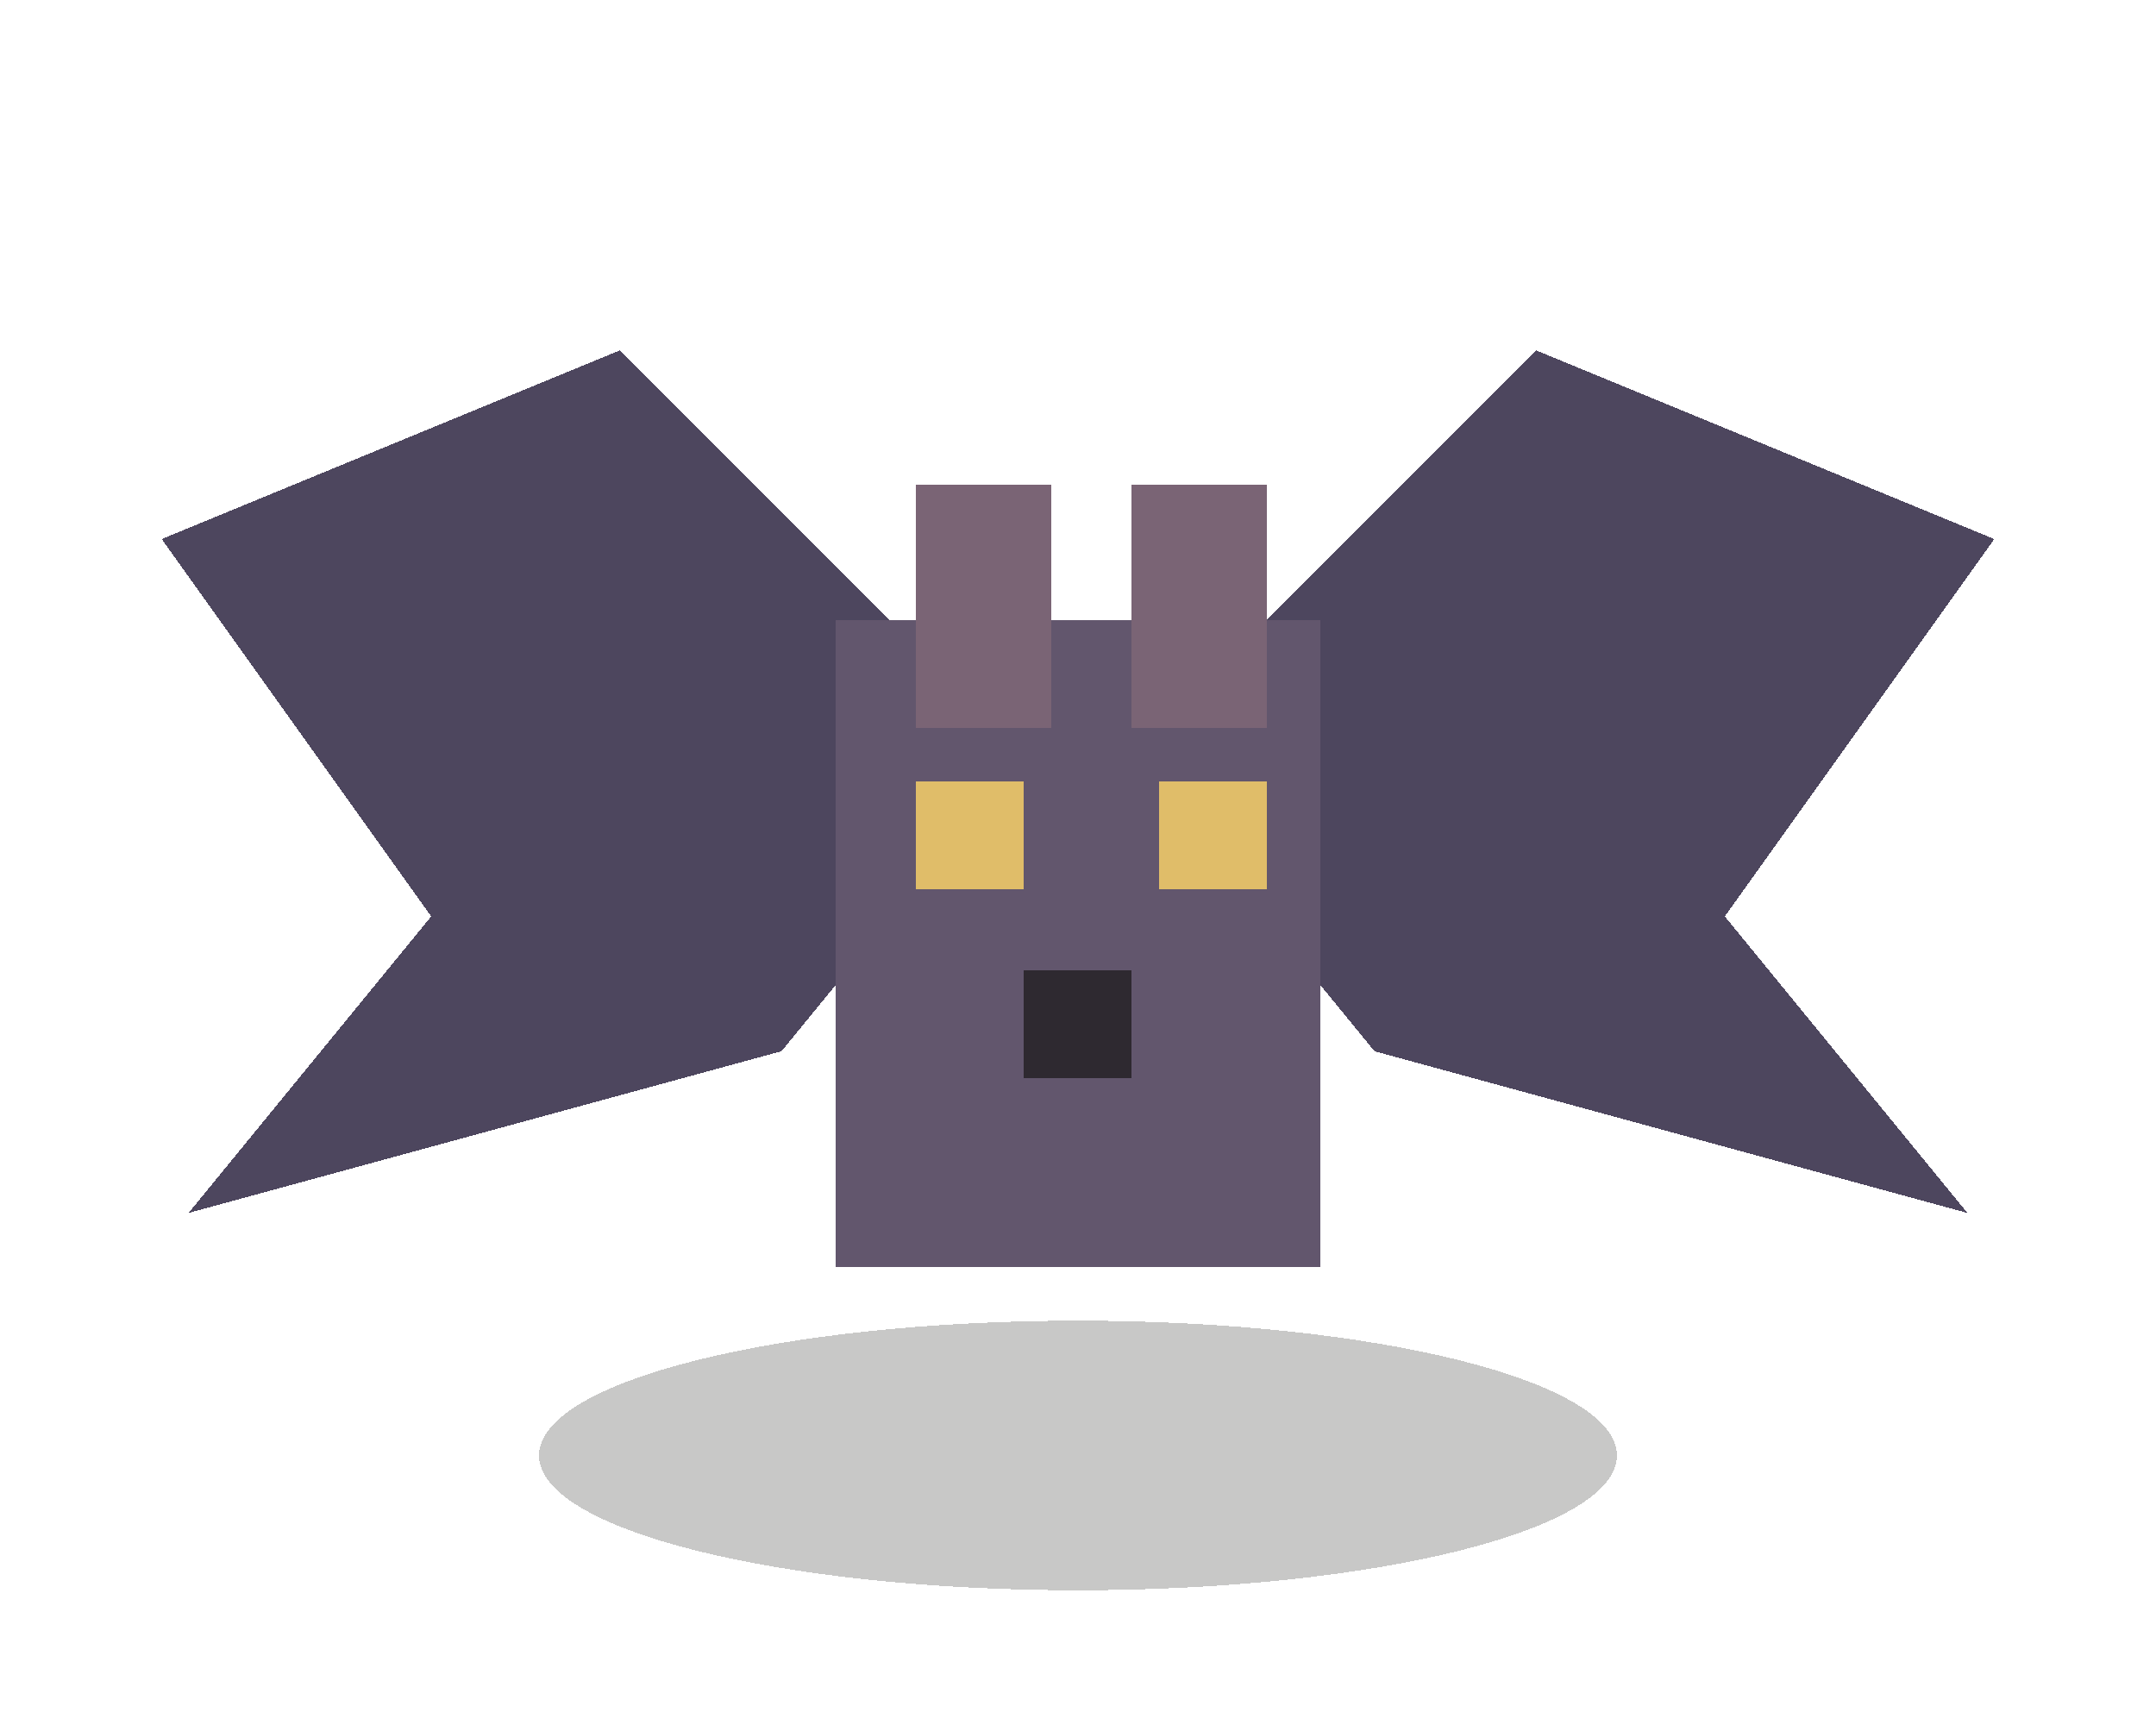
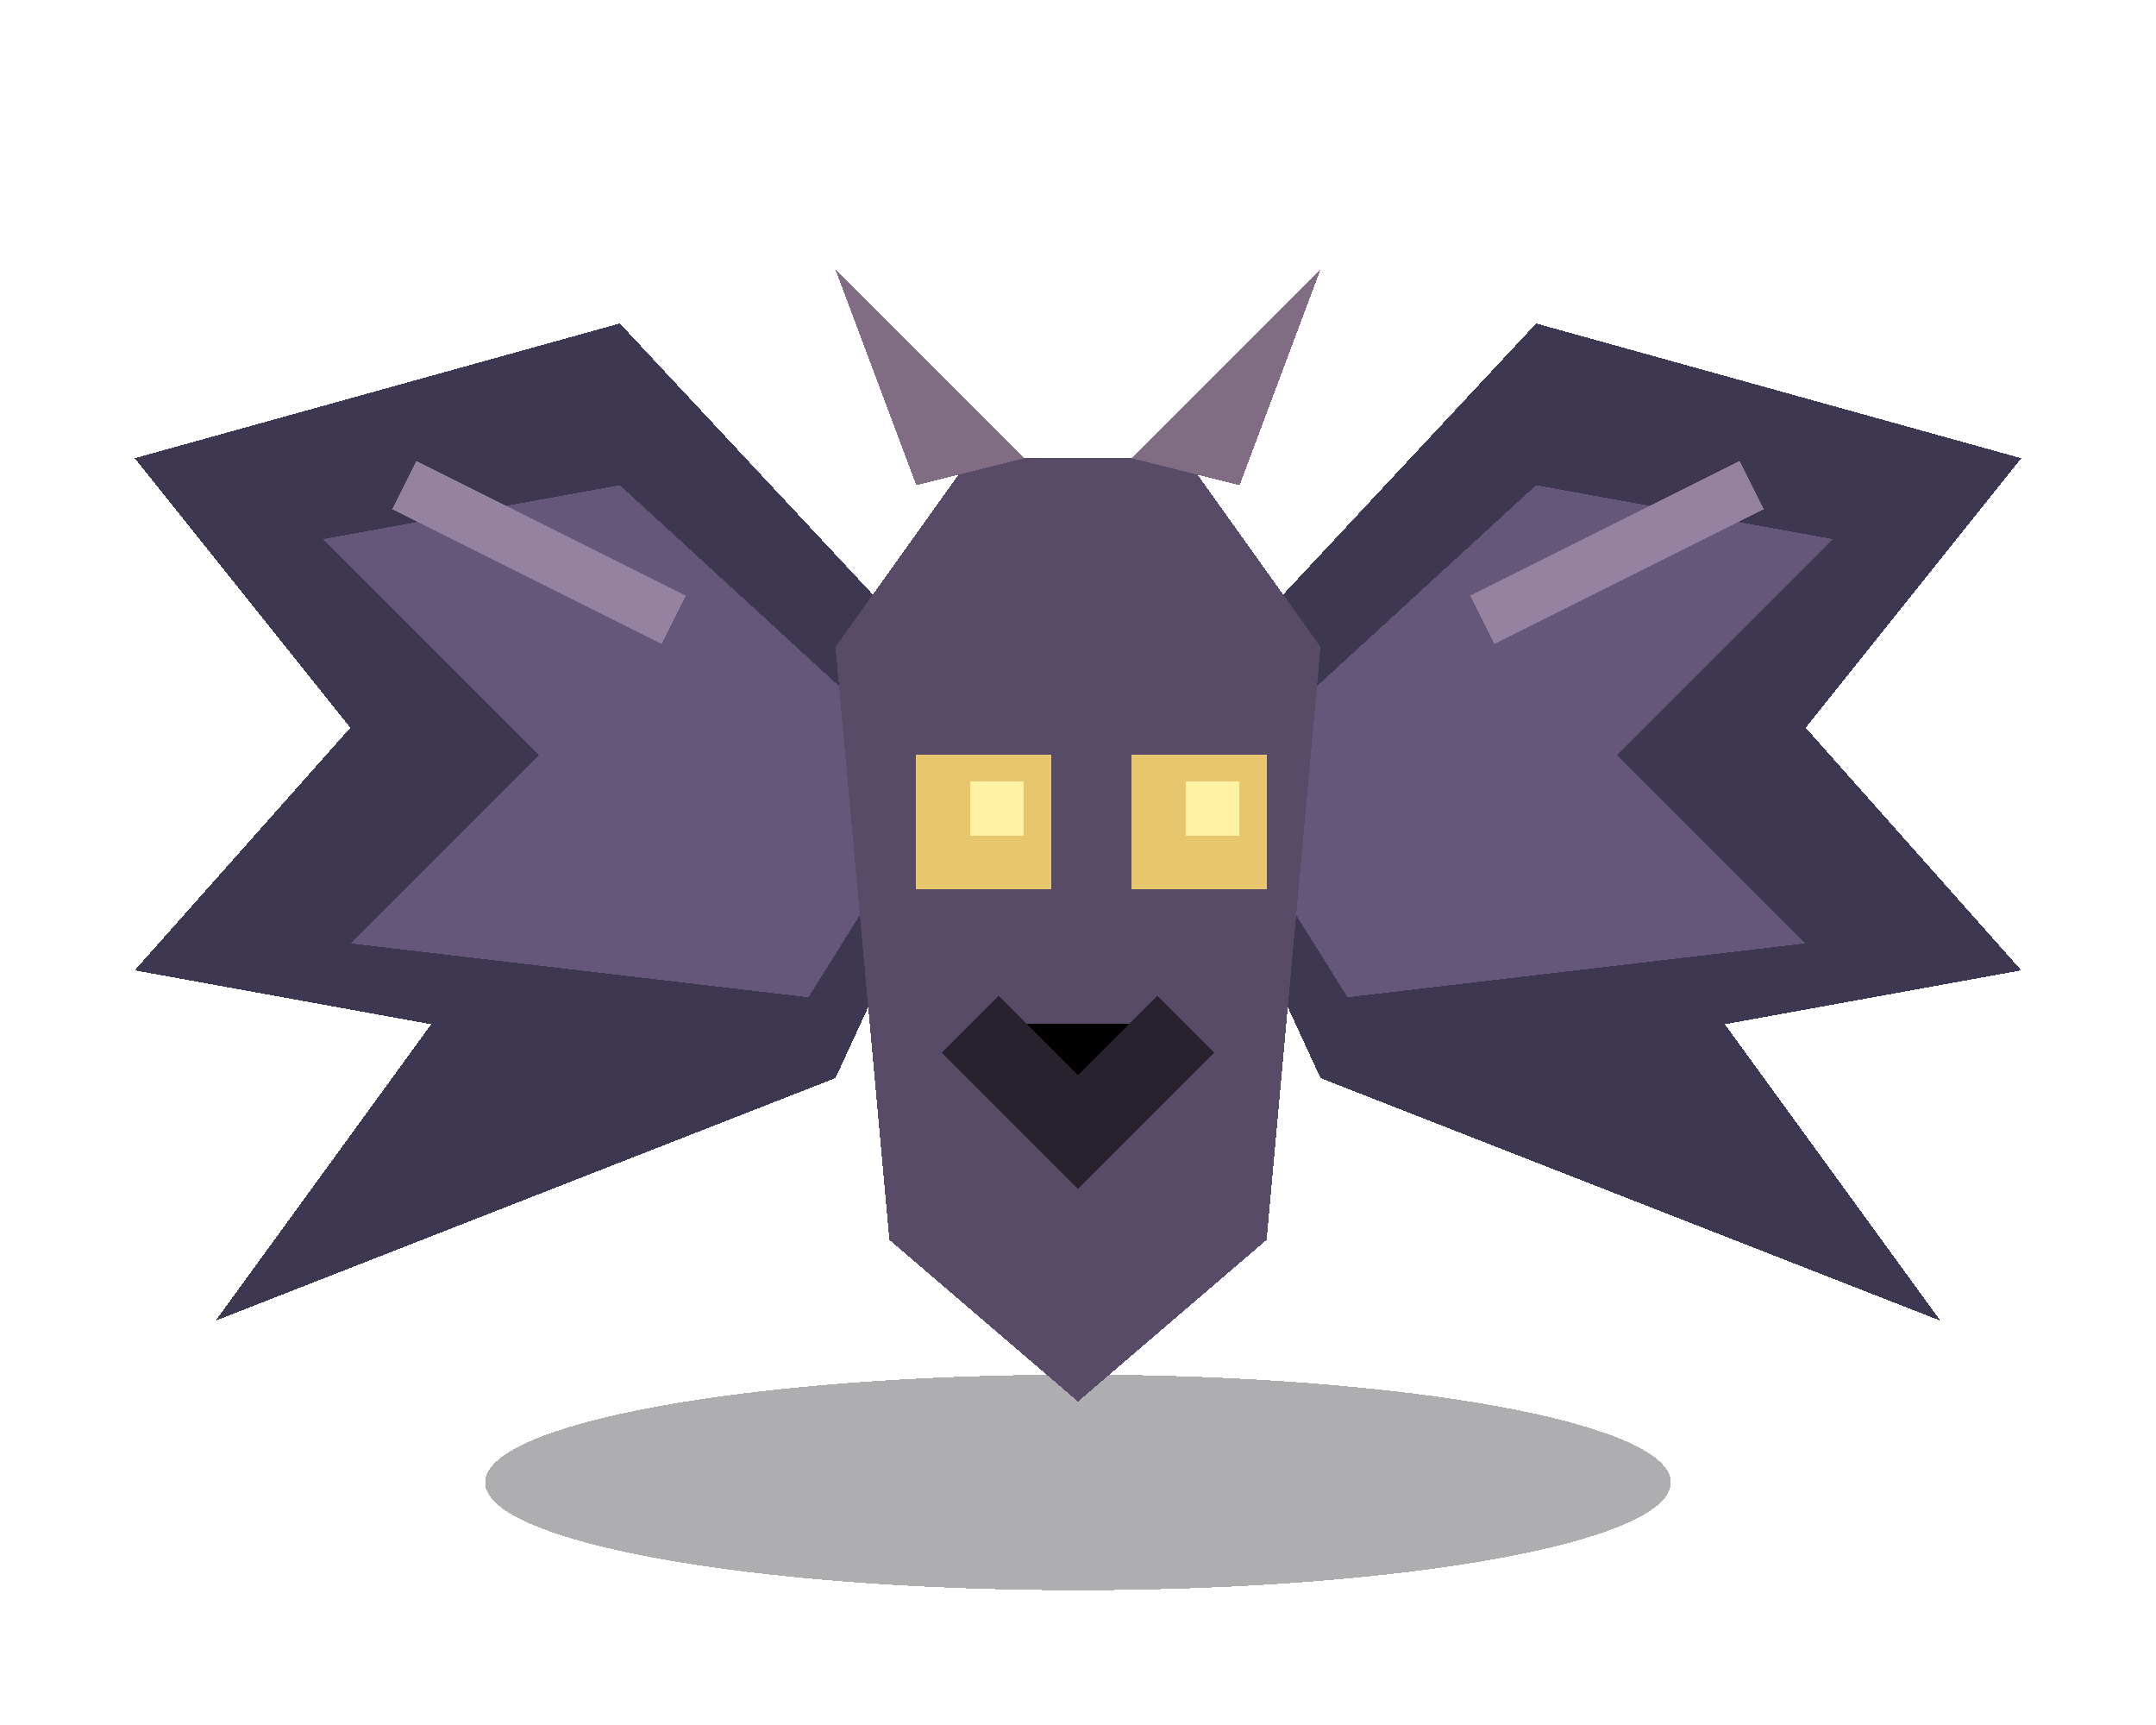
<svg xmlns="http://www.w3.org/2000/svg" width="80" height="64" viewBox="0 0 80 64" shape-rendering="crispEdges">
-   <ellipse cx="40" cy="54" rx="20" ry="5" fill="#25221f" opacity=".25" />
-   <path d="M38 28L23 13L6 20L16 34L7 45L29 39Z" fill="#4d465e" />
-   <path d="M42 28L57 13L74 20L64 34L73 45L51 39Z" fill="#4d465e" />
-   <rect x="31" y="23" width="18" height="24" fill="#62566d" />
-   <rect x="34" y="18" width="5" height="9" fill="#7a6475" />
-   <rect x="42" y="18" width="5" height="9" fill="#7a6475" />
-   <rect x="34" y="29" width="4" height="4" fill="#e0bd69" />
-   <rect x="43" y="29" width="4" height="4" fill="#e0bd69" />
-   <rect x="38" y="36" width="4" height="4" fill="#2e2930" />
+   <ellipse cx="40" cy="55" rx="22" ry="4" fill="#17141c" opacity=".35" />
+   <path d="M37 27L23 12L5 17L13 27L5 36L16 38L8 49L31 40Z" fill="#3e3751" />
+   <path d="M43 27L57 12L75 17L67 27L75 36L64 38L72 49L49 40Z" fill="#3e3751" />
+   <path d="M35 29L23 18L12 20L20 28L13 35L30 37Z" fill="#65577a" />
+   <path d="M45 29L57 18L68 20L60 28L67 35L50 37Z" fill="#65577a" />
+   <path d="M31 24L36 17H44L49 24L47 46L40 52L33 46Z" fill="#584b68" />
+   <path d="M34 18L31 10L38 17M46 18L49 10L42 17" fill="#816d83" />
+   <rect x="34" y="28" width="5" height="5" fill="#e8c66d" />
+   <rect x="42" y="28" width="5" height="5" fill="#e8c66d" />
+   <rect x="36" y="29" width="2" height="2" fill="#fff2a2" />
+   <rect x="44" y="29" width="2" height="2" fill="#fff2a2" />
+   <path d="M36 38L40 42L44 38" stroke="#27222d" stroke-width="3" />
+   <path d="M25 23L15 18M55 23L65 18" stroke="#9581a0" stroke-width="2" />
</svg>
